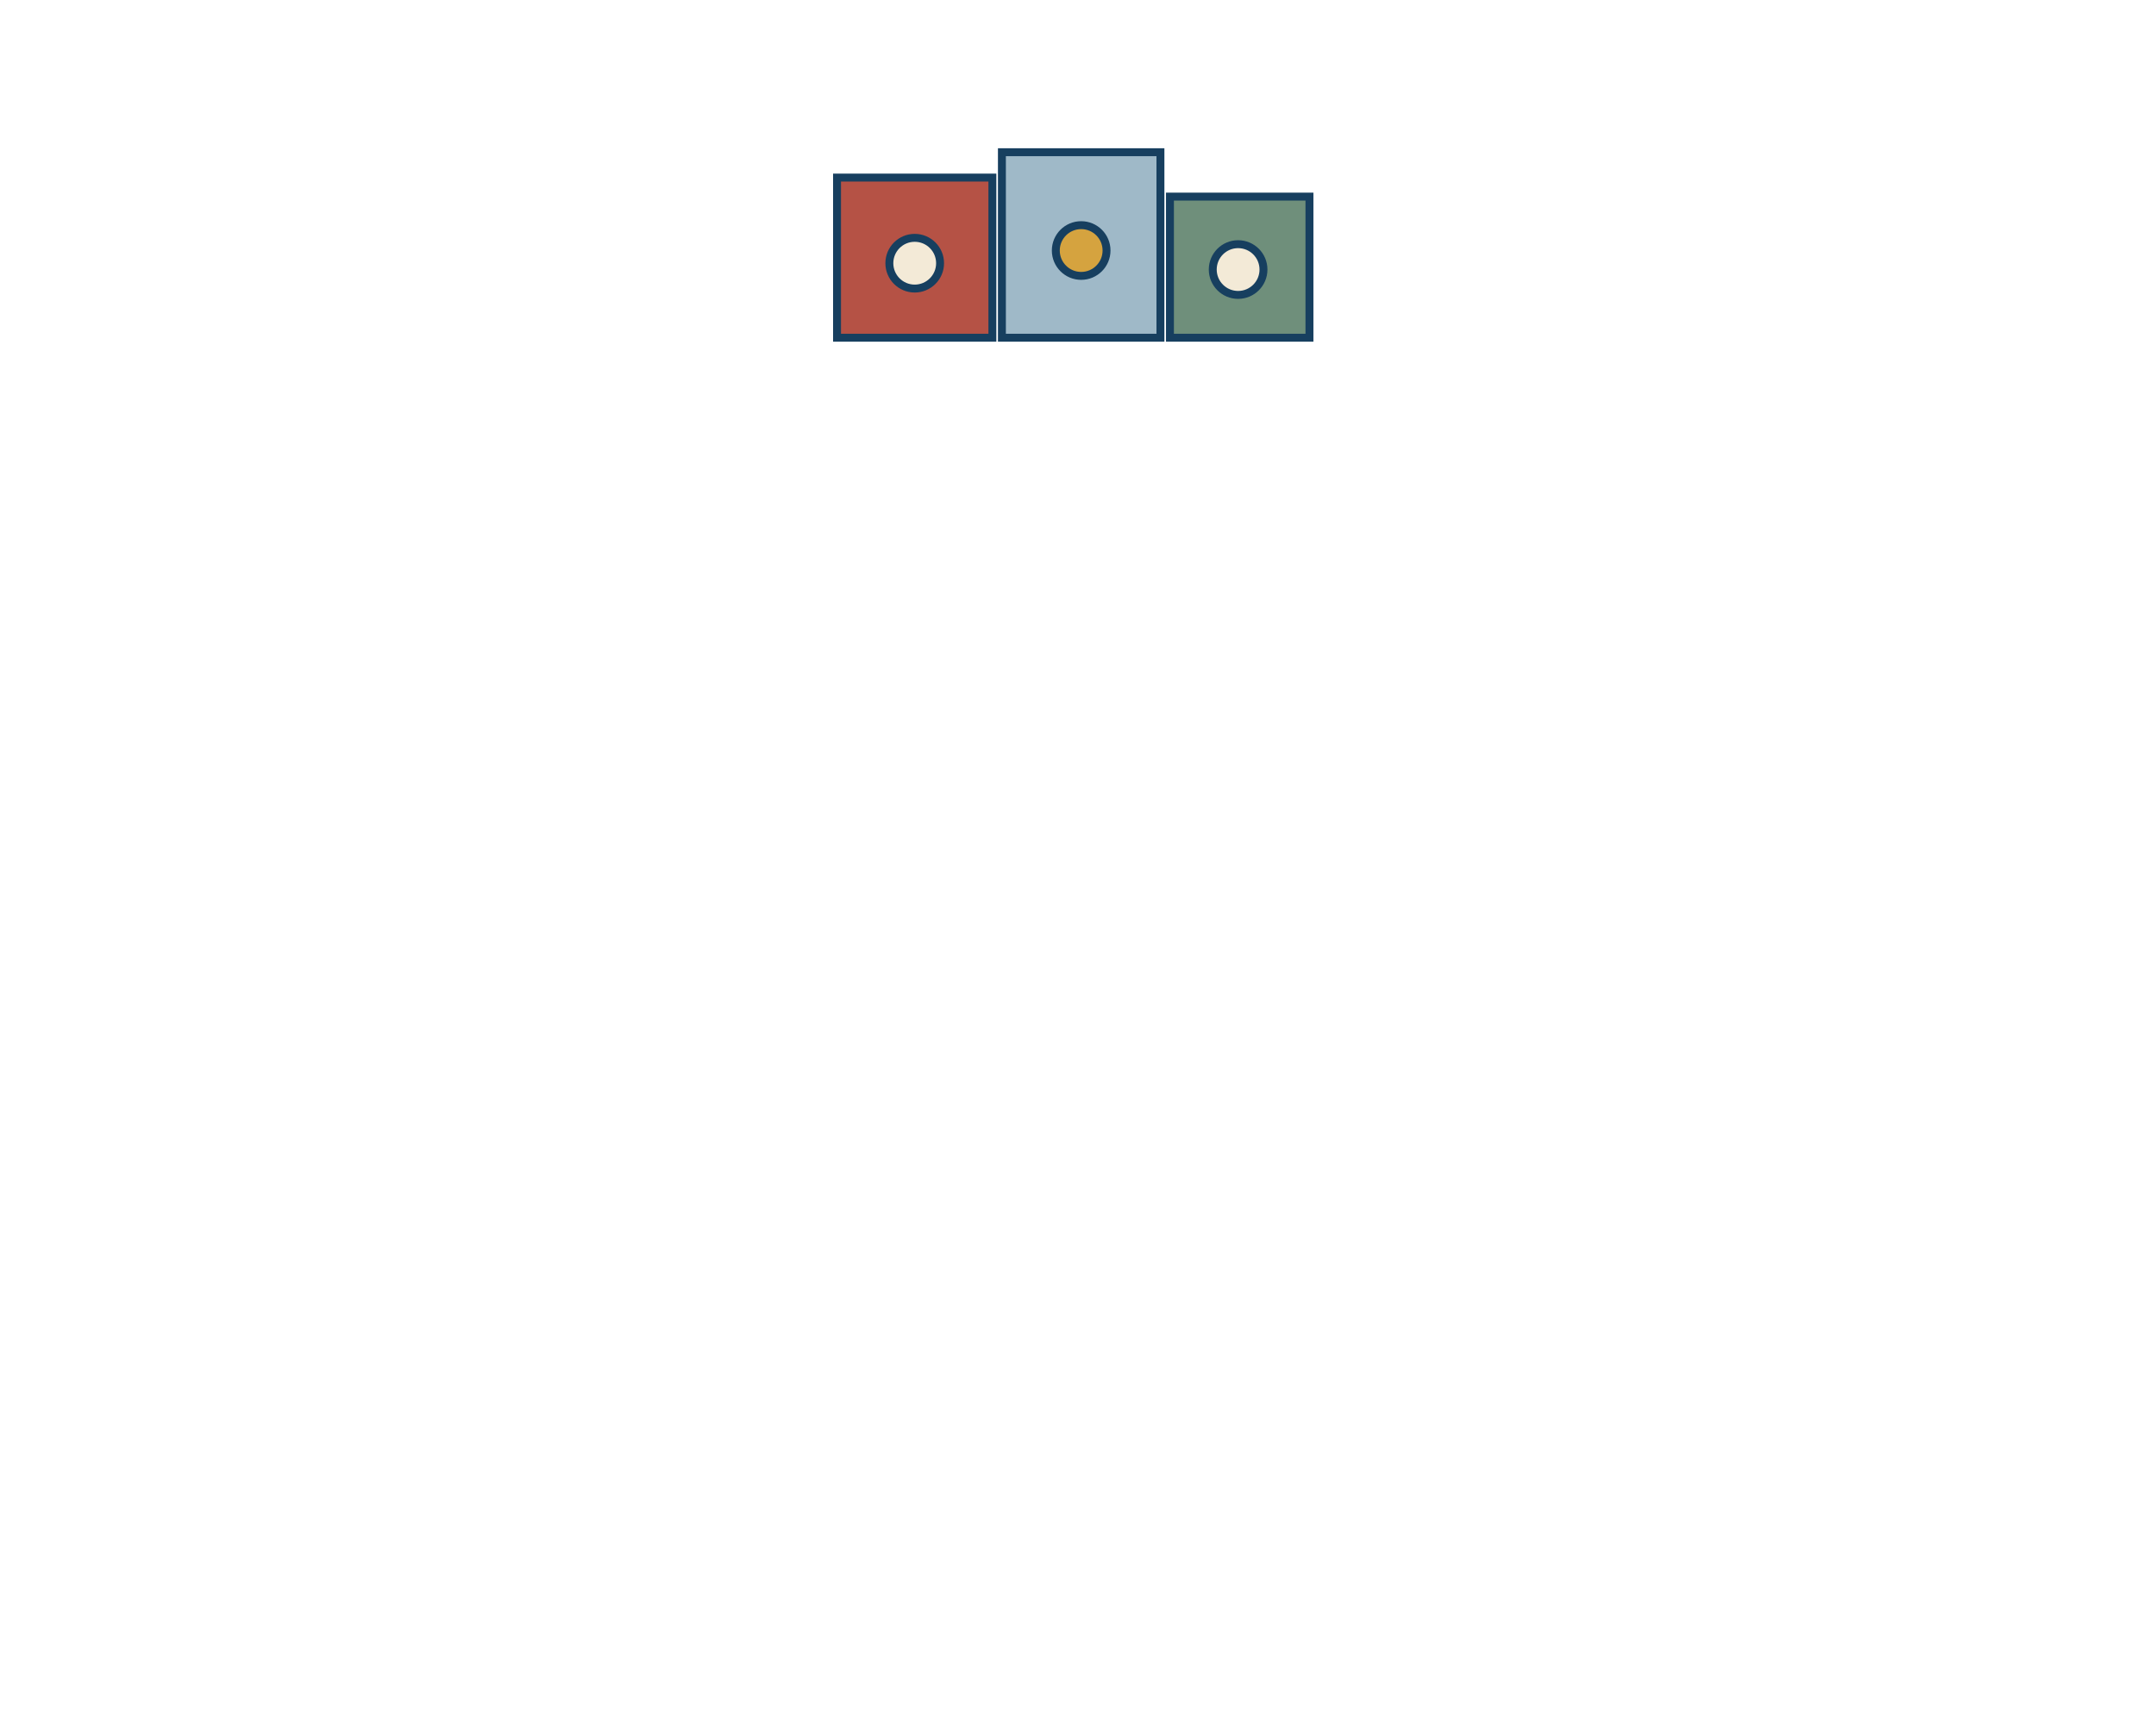
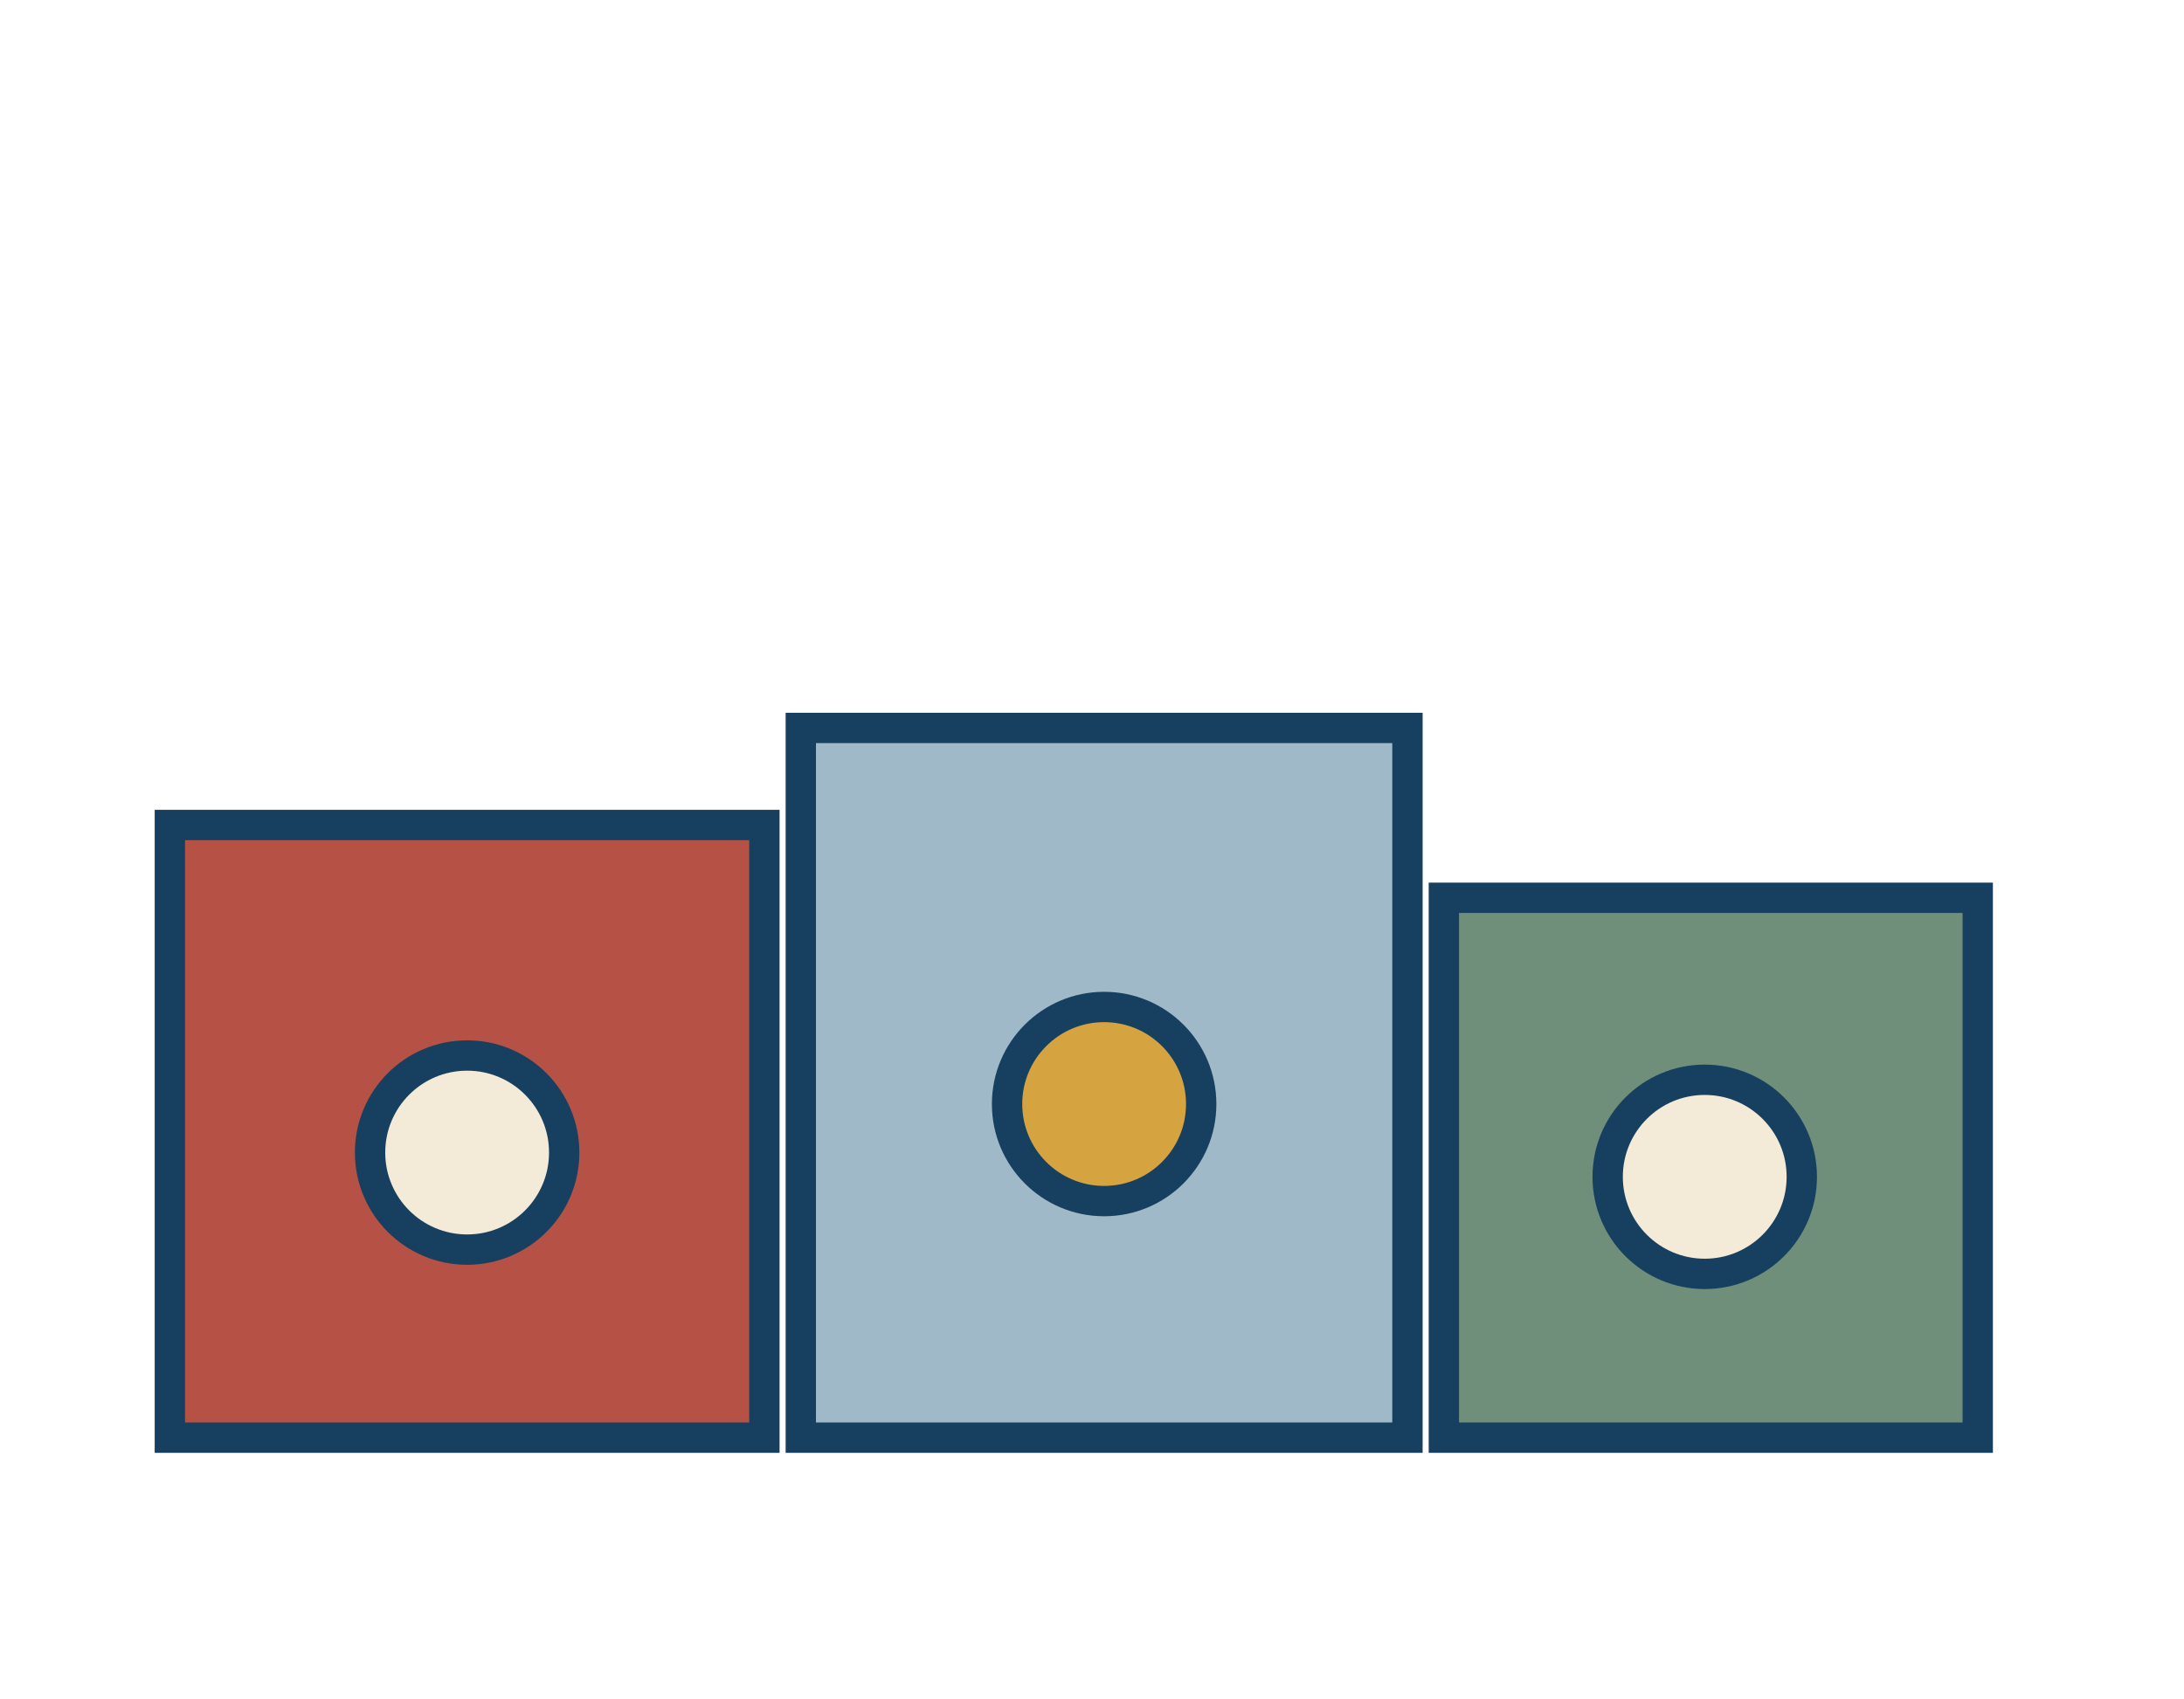
- <svg xmlns="http://www.w3.org/2000/svg" viewBox="-160 -130 680 540">
-   <g transform="translate(90 -142) scale(0.5)" stroke="#173f5f" stroke-width="5">
+ <svg xmlns="http://www.w3.org/2000/svg" viewBox="0 0 360 280">
+   <g stroke="#173f5f" stroke-width="5">
    <path fill="#b55245" d="M28 136h98v101H28z" />
    <path fill="#9fb9c8" d="M132 120h100v117H132z" />
    <path fill="#6f8f7b" d="M238 148h88v89h-88z" />
    <circle cx="77" cy="190" r="16" fill="#f3ead7" />
    <circle cx="182" cy="182" r="16" fill="#d5a33f" />
    <circle cx="281" cy="194" r="16" fill="#f3ead7" />
  </g>
</svg>
